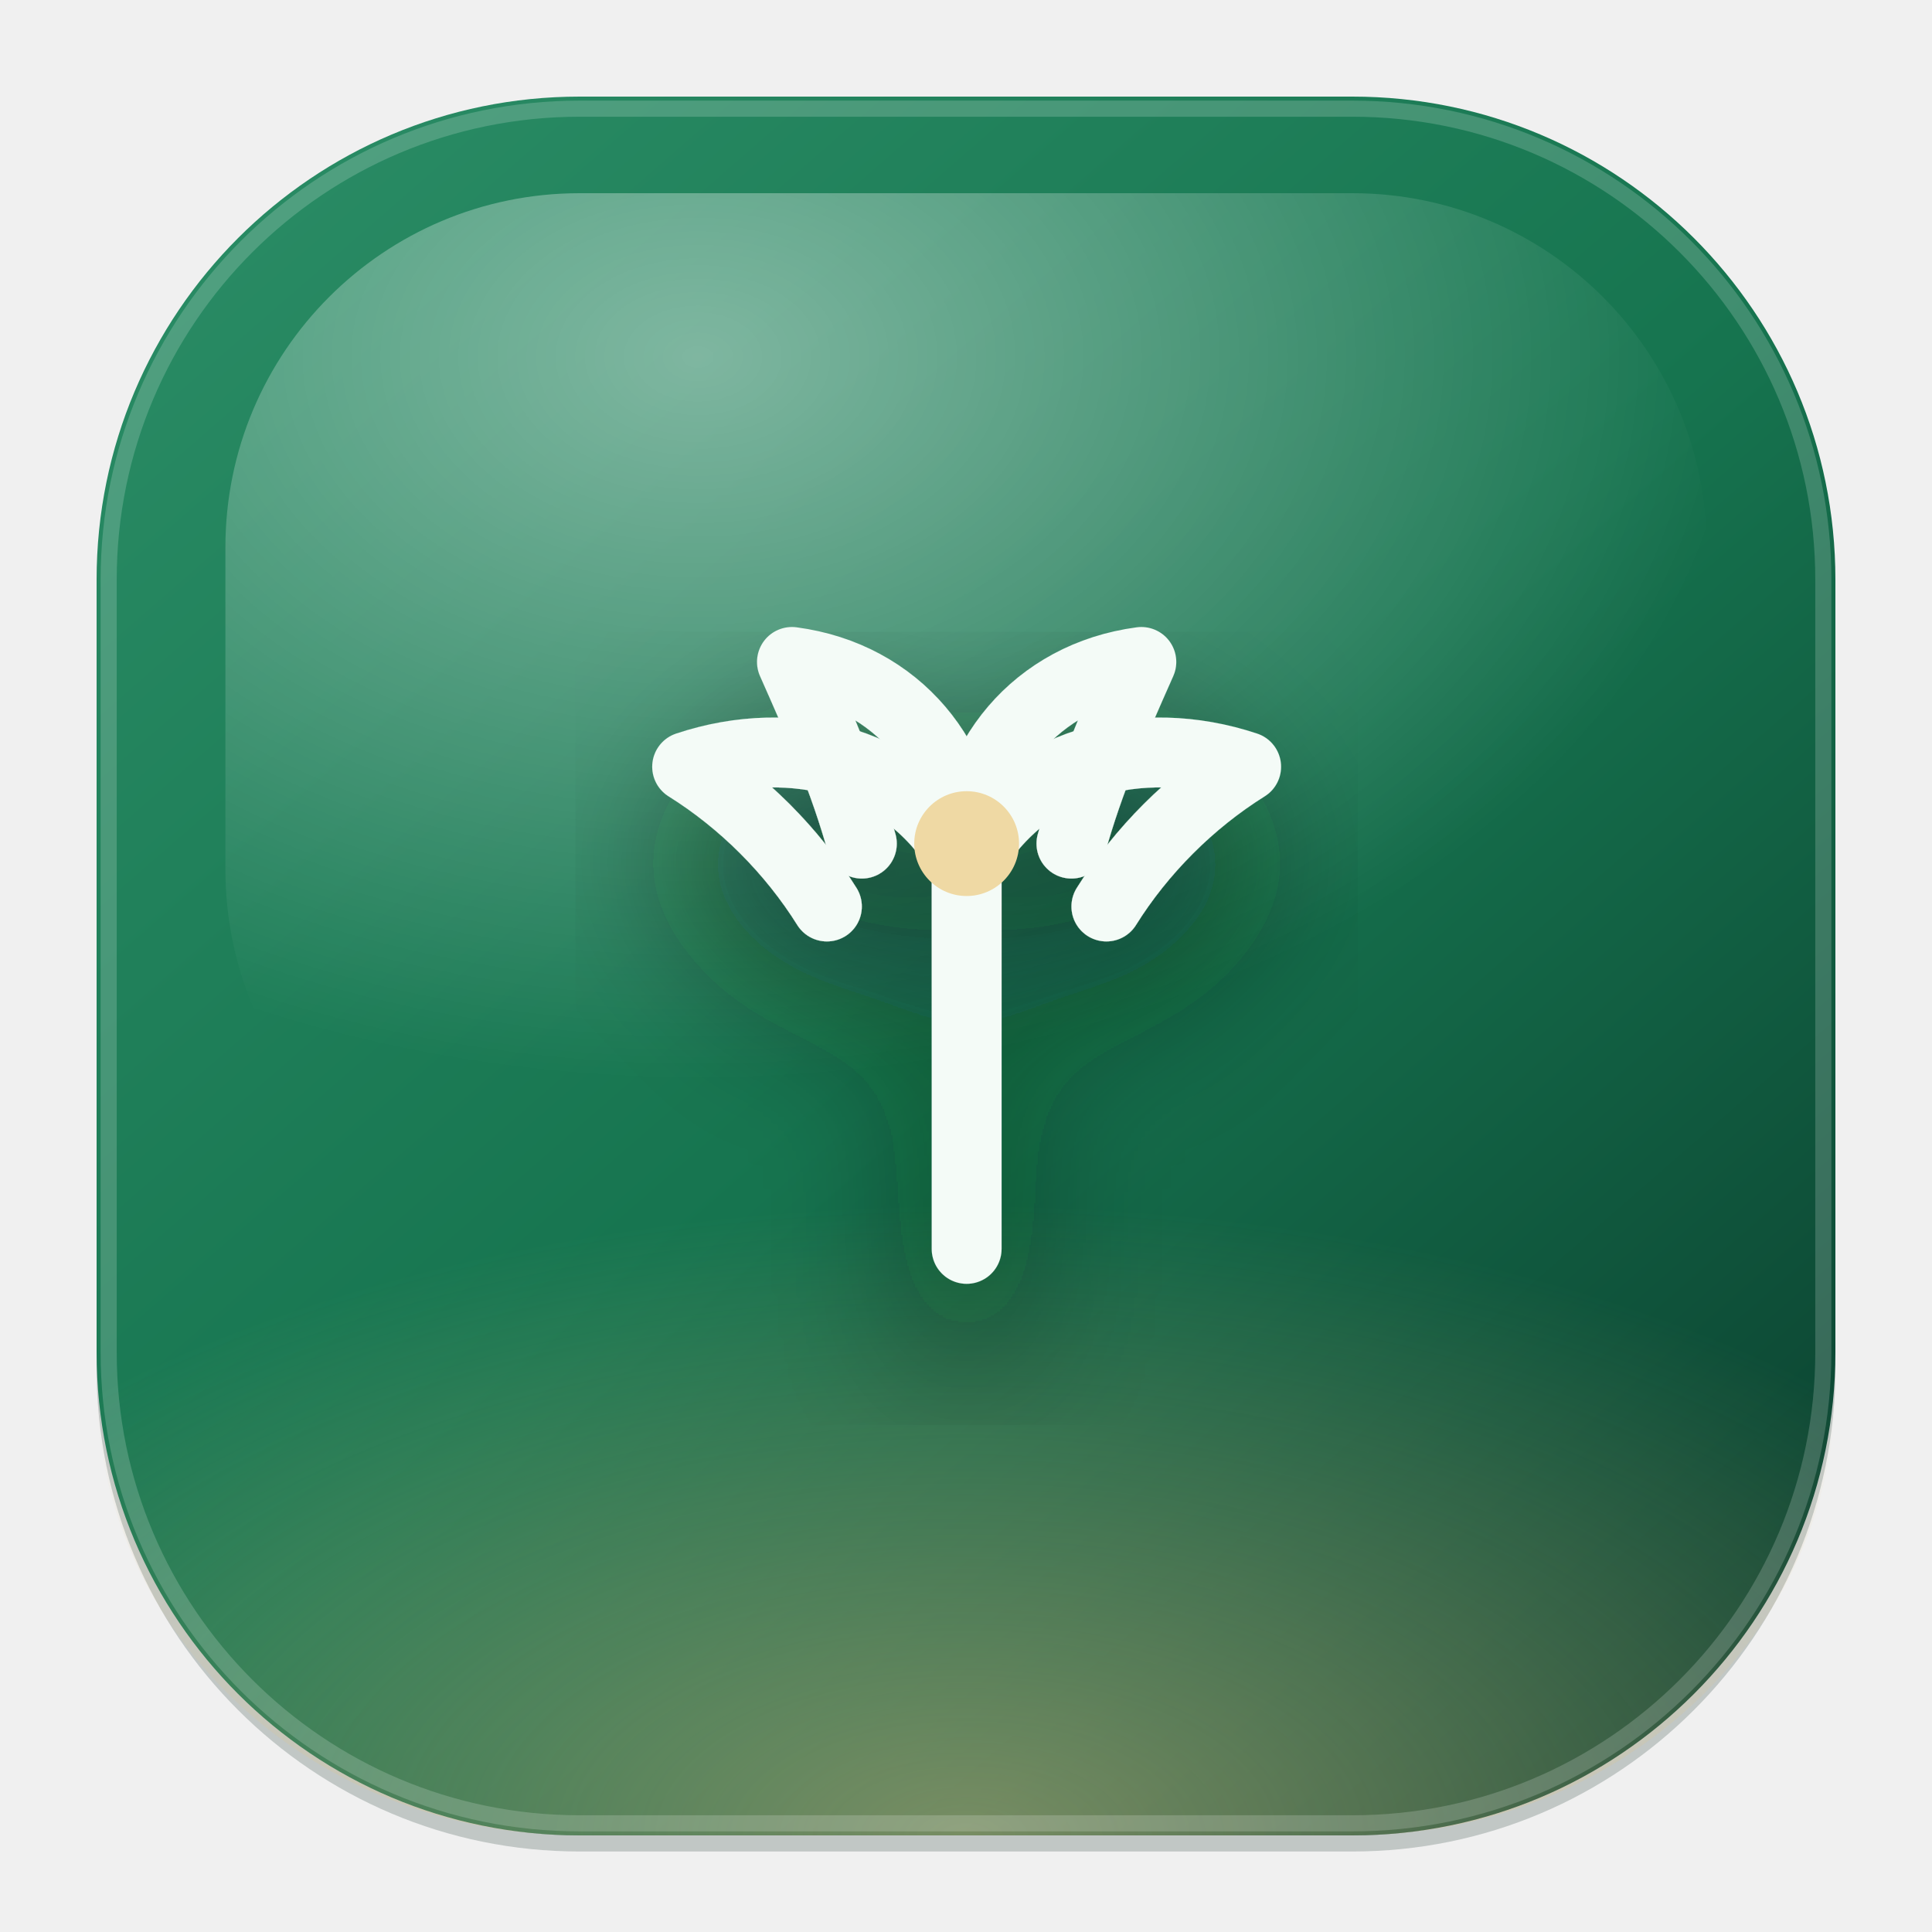
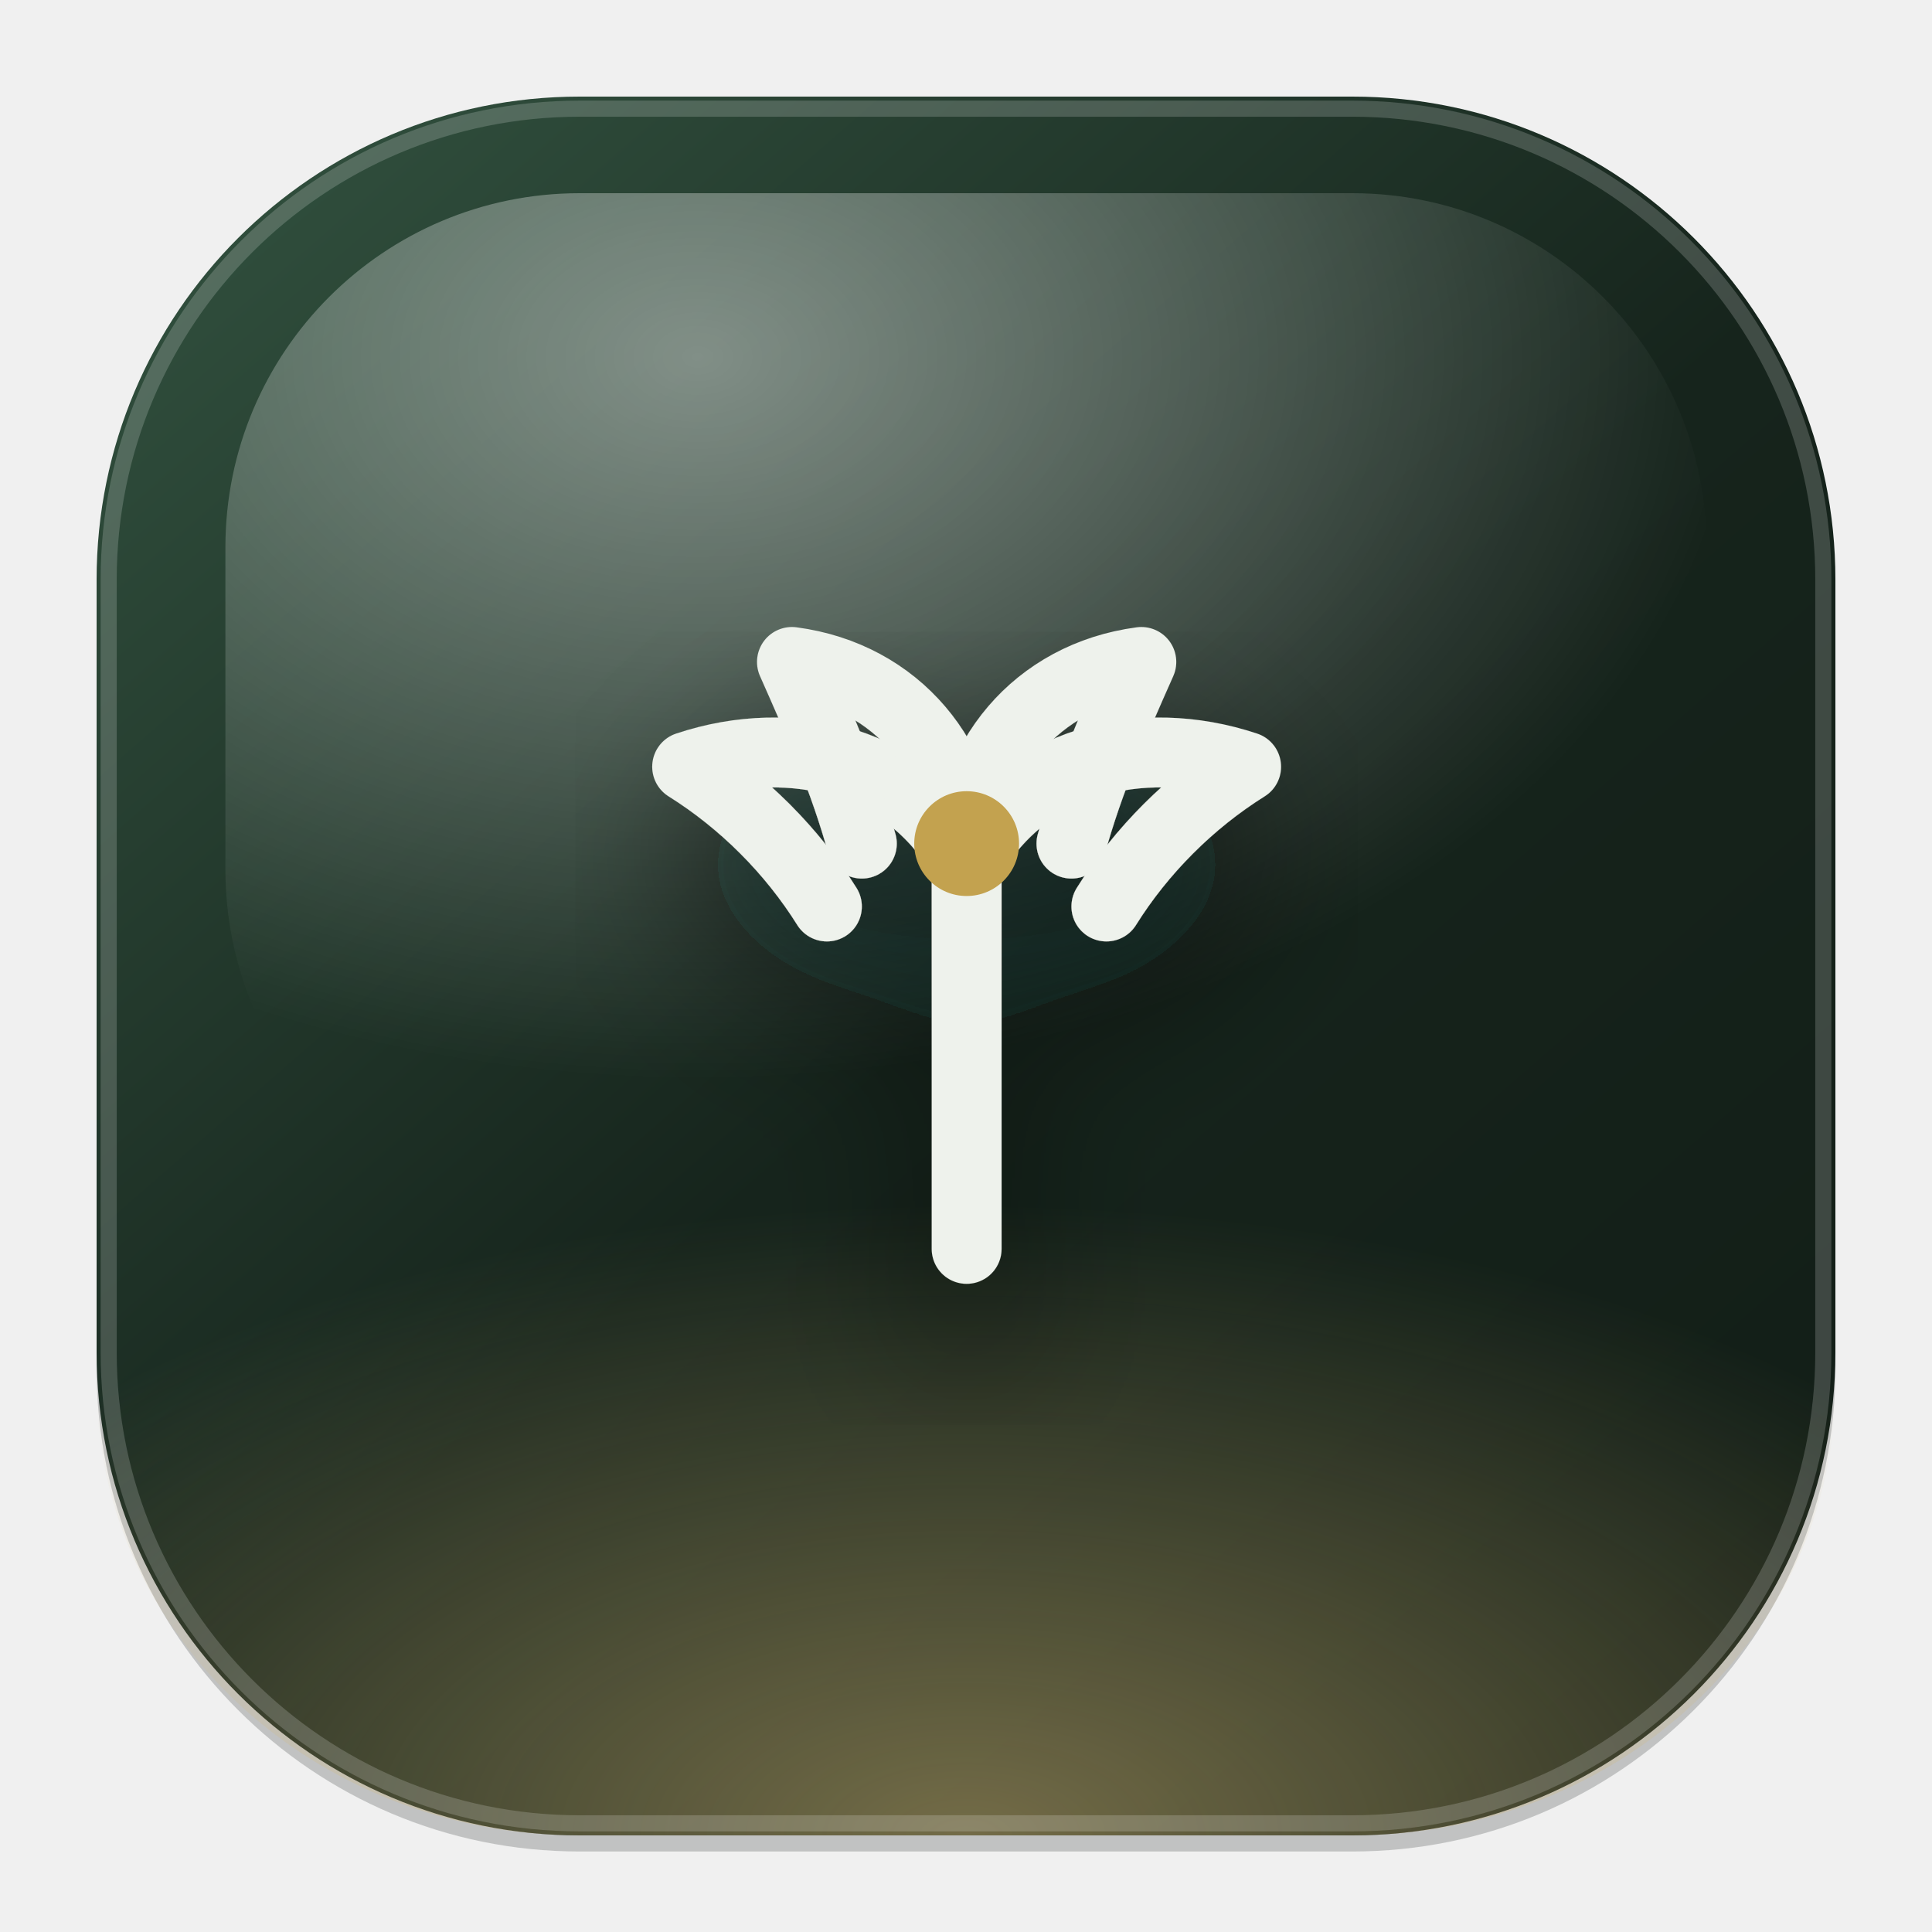
<svg xmlns="http://www.w3.org/2000/svg" width="120" height="120" viewBox="0 0 120 120" fill="none">
  <defs>
    <linearGradient id="g" x1="14" y1="8" x2="108" y2="116" gradientUnits="userSpaceOnUse">
-       <stop offset="0" stop-color="#2A8C65" />
-       <stop offset="0.5" stop-color="#16744F" />
-       <stop offset="1" stop-color="#0A3B2C" />
+       <stop offset="0" stop-color="#31503E" />
+       <stop offset="0.5" stop-color="#16241C" />
+       <stop offset="1" stop-color="#121D16" />
    </linearGradient>
    <radialGradient id="sheen" cx="0.32" cy="0.16" r="0.7">
      <stop offset="0" stop-color="#ffffff" stop-opacity="0.42" />
      <stop offset="1" stop-color="#ffffff" stop-opacity="0" />
    </radialGradient>
    <radialGradient id="glow" cx="0.5" cy="1" r="0.7">
-       <stop offset="0" stop-color="#E0C58A" stop-opacity="0.5" />
-       <stop offset="1" stop-color="#E0C58A" stop-opacity="0" />
+       <stop offset="0" stop-color="#D3B876" stop-opacity="0.5" />
+       <stop offset="1" stop-color="#D3B876" stop-opacity="0" />
    </radialGradient>
    <filter id="ds" x="-20%" y="-20%" width="140%" height="150%">
-       <feDropShadow dx="0" dy="2.5" stdDeviation="2.2" flood-color="#042118" flood-opacity="0.55" />
+       <feDropShadow dx="0" dy="2.5" stdDeviation="2.2" flood-color="#060C09" flood-opacity="0.55" />
    </filter>
  </defs>
-   <rect x="6" y="7" width="108" height="108" rx="30" fill="#042118" opacity="0.2" />
+   <rect x="6" y="7" width="108" height="108" rx="30" fill="#060C09" opacity="0.2" />
  <rect x="6" y="6" width="108" height="108" rx="30" fill="url(#g)" />
  <rect x="6" y="58" width="108" height="56" rx="30" fill="url(#glow)" />
  <rect x="14" y="12" width="92" height="64" rx="22" fill="url(#sheen)" />
  <rect x="6.75" y="6.75" width="106.5" height="106.5" rx="29.25" fill="none" stroke="#ffffff" stroke-opacity="0.18" />
-   <g filter="url(#ds)" transform="translate(34,32) scale(2.17)" fill="none" stroke="#F4FBF7" stroke-width="2" stroke-linecap="round" stroke-linejoin="round">
+   <g filter="url(#ds)" transform="translate(34,32) scale(2.17)" fill="none" stroke="#EEF2EC" stroke-width="2" stroke-linecap="round" stroke-linejoin="round">
    <path d="M12 21V10" />
    <path d="M12 10c-1.6-3-5-3.8-8-2.8 1.6 1 3 2.4 4 4" />
    <path d="M12 10c1.6-3 5-3.8 8-2.8-1.6 1-3 2.4-4 4" />
    <path d="M12 10c0-3-2-5.4-5-5.8.8 1.8 1.5 3.4 2 5.2" />
    <path d="M12 10c0-3 2-5.4 5-5.8-.8 1.8-1.5 3.4-2 5.2" />
  </g>
  <g transform="translate(34,32) scale(2.17)">
-     <circle cx="12" cy="9.4" r="1.5" fill="#EFD9A4" />
+     <circle cx="12" cy="9.4" r="1.5" fill="#C3A24F" />
  </g>
</svg>
